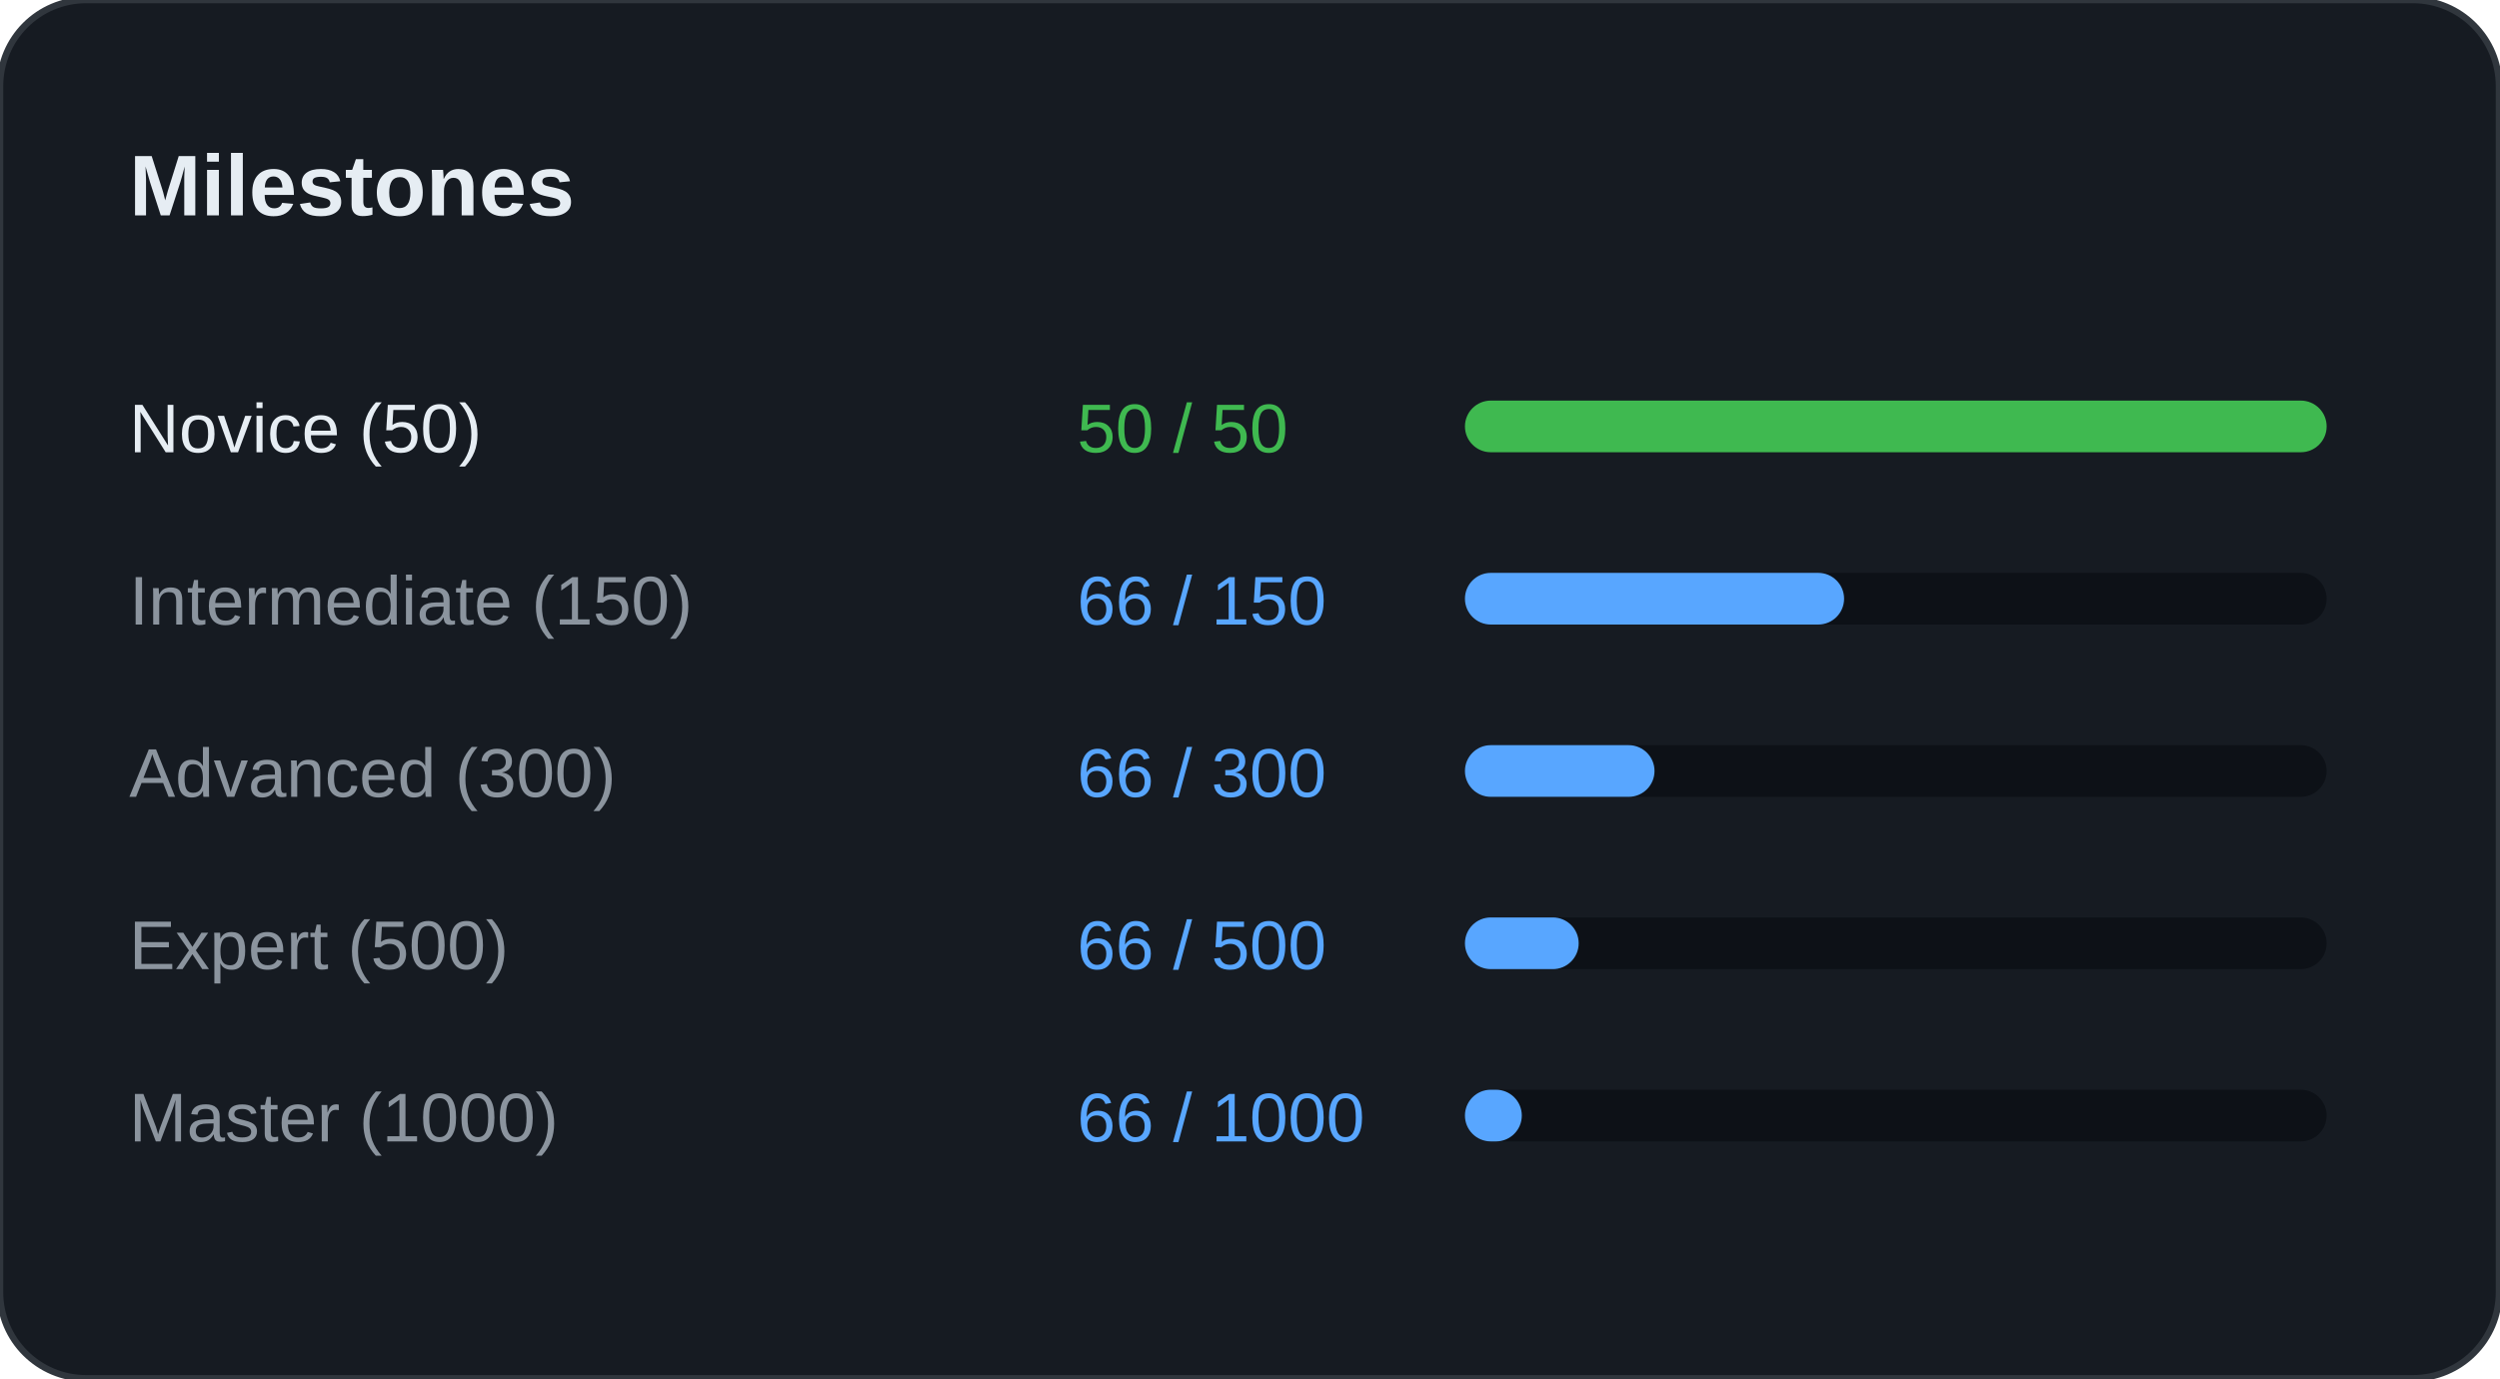
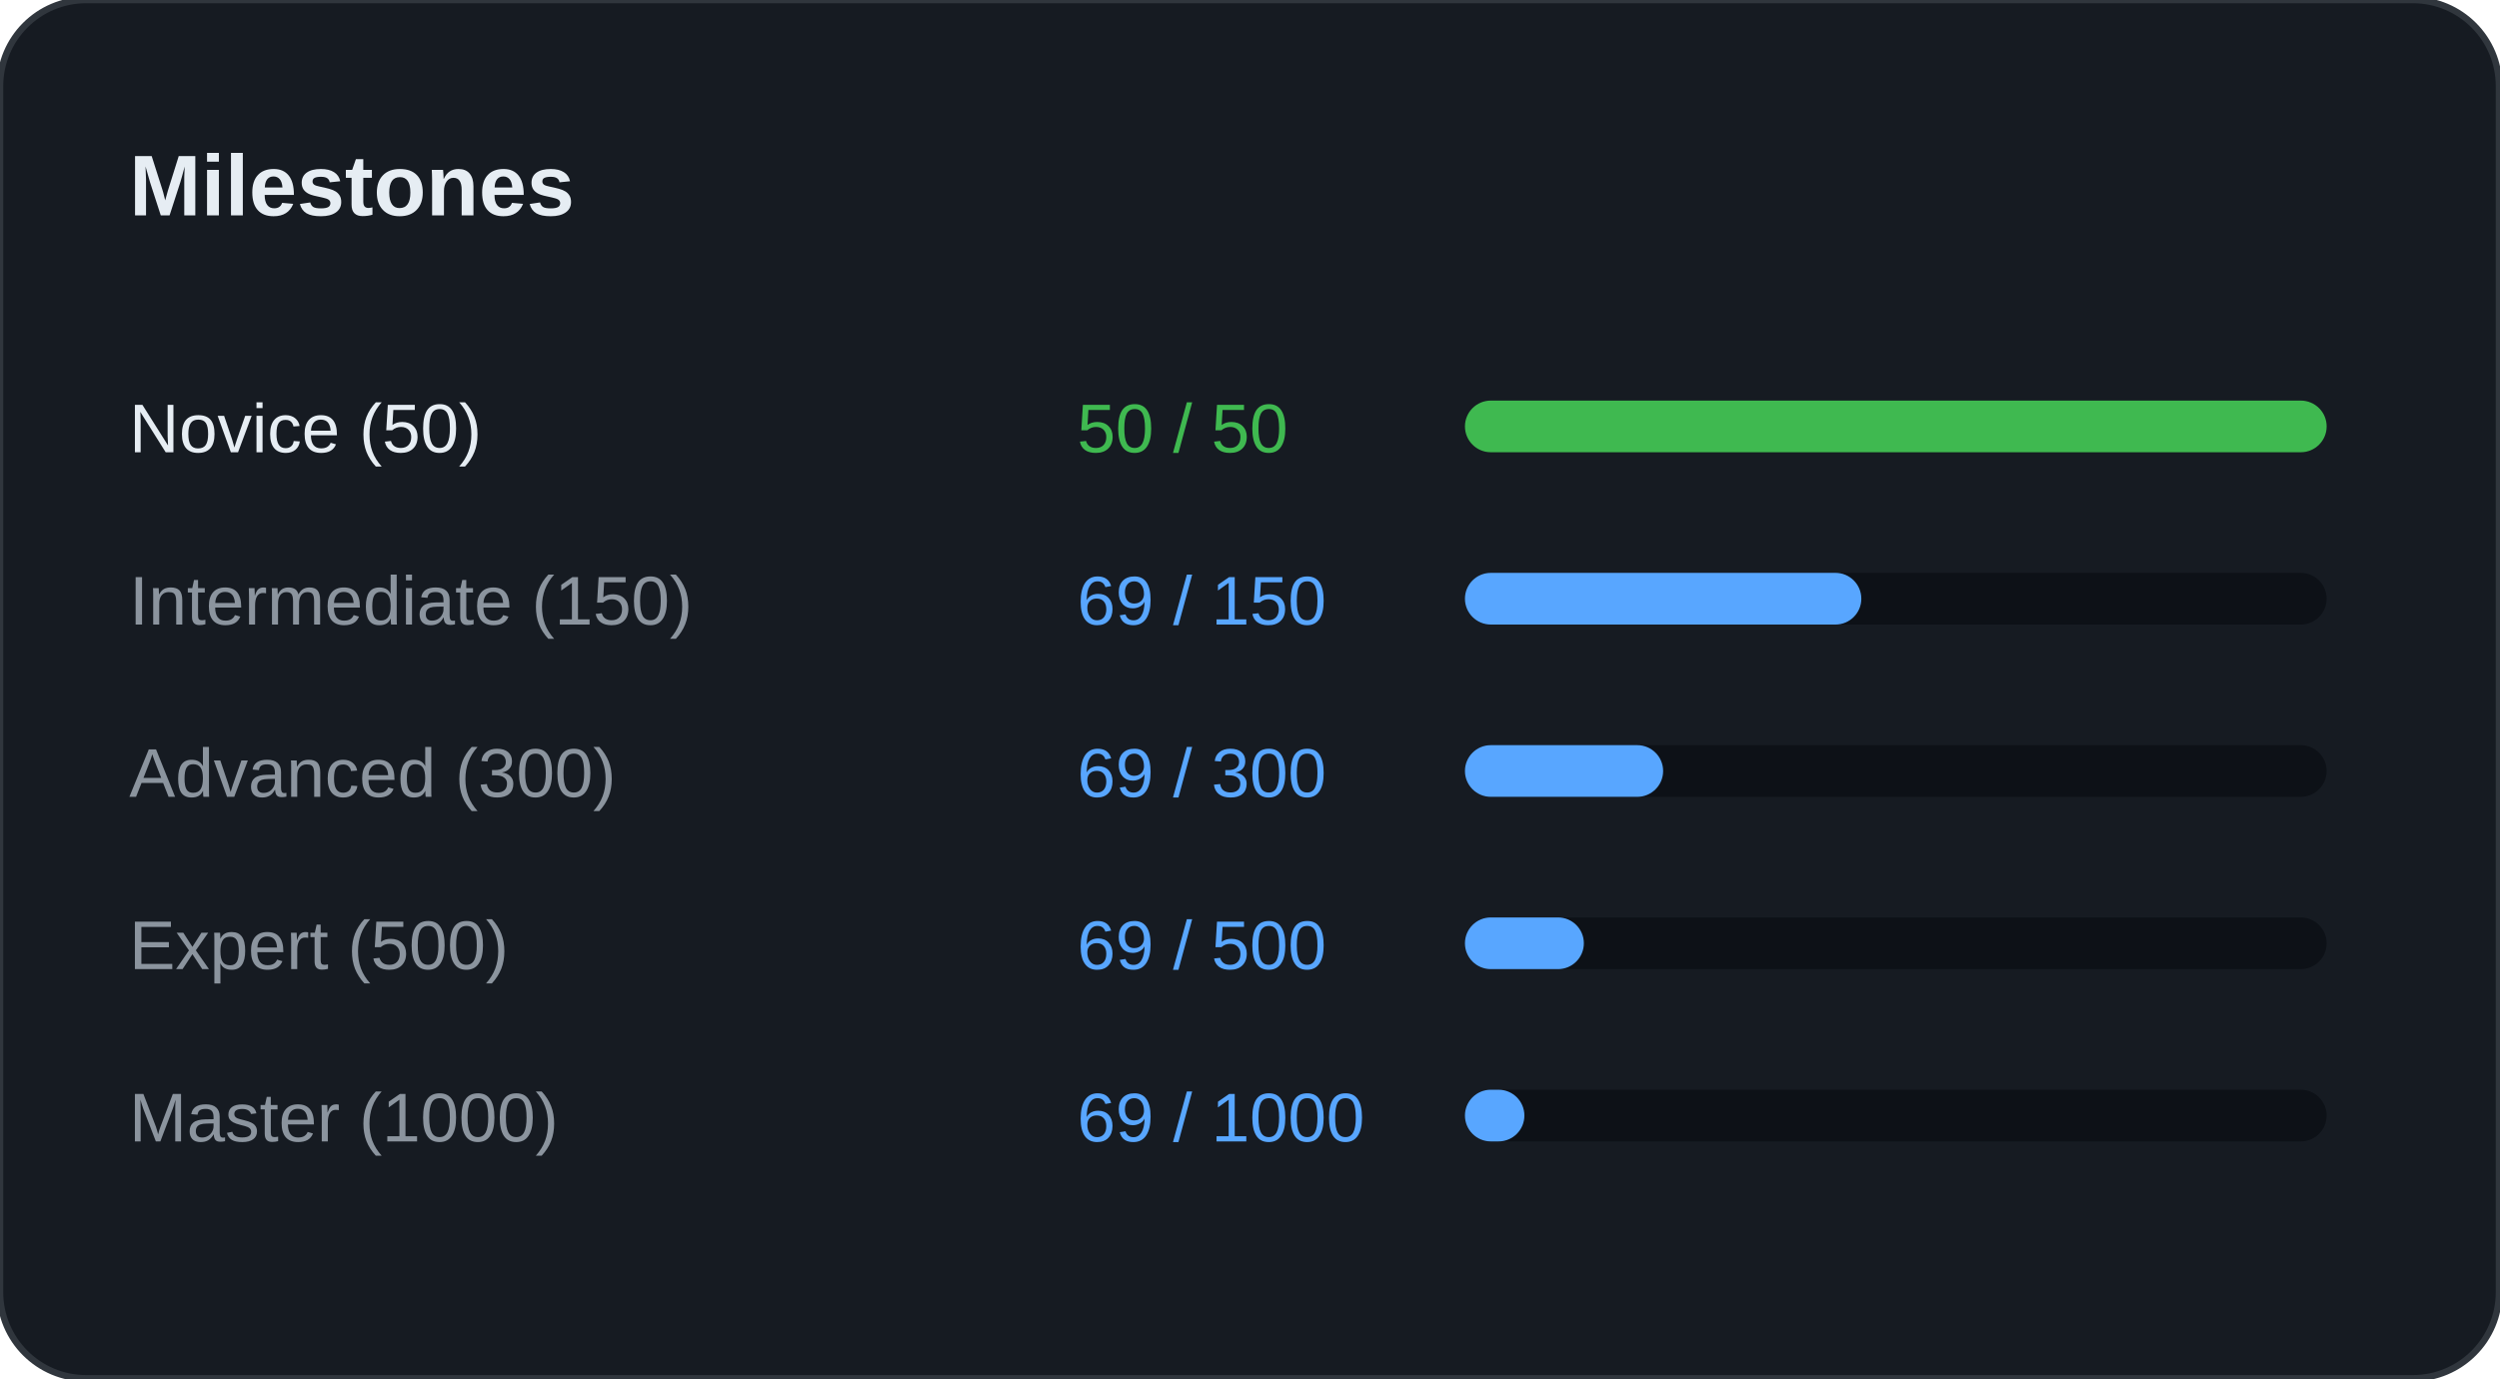
<svg xmlns="http://www.w3.org/2000/svg" width="100%" viewBox="0 0 580 320" preserveAspectRatio="xMidYMid meet">
  <rect width="580" height="320" rx="20" fill="#161B22" stroke="#30363D" stroke-width="1.5" />
  <text x="30" y="50" font-family="Segoe UI, Arial, sans-serif" font-size="20" font-weight="bold" fill="#E6EDF3">Milestones</text>
  <text x="30" y="105" font-family="Segoe UI, Arial, sans-serif" font-size="16" fill="#E6EDF3">Novice (50)</text>
  <text x="250" y="105" font-family="Segoe UI, Arial, sans-serif" font-size="16" fill="#3FB950">50 / 50</text>
  <rect x="340" y="93" width="200" height="12" rx="6" fill="#0D1117" />
  <rect x="340" y="93" width="200" height="12" rx="6" fill="#3FB950" />
  <text x="30" y="145" font-family="Segoe UI, Arial, sans-serif" font-size="16" fill="#8B949E">Intermediate (150)</text>
-   <text x="250" y="145" font-family="Segoe UI, Arial, sans-serif" font-size="16" fill="#58A6FF">66 / 150</text>
+   <text x="250" y="145" font-family="Segoe UI, Arial, sans-serif" font-size="16" fill="#58A6FF">69 / 150</text>
  <rect x="340" y="133" width="200" height="12" rx="6" fill="#0D1117" />
-   <rect x="340" y="133" width="88" height="12" rx="6" fill="#58A6FF" />
+   <rect x="340" y="133" width="92" height="12" rx="6" fill="#58A6FF" />
  <text x="30" y="185" font-family="Segoe UI, Arial, sans-serif" font-size="16" fill="#8B949E">Advanced (300)</text>
-   <text x="250" y="185" font-family="Segoe UI, Arial, sans-serif" font-size="16" fill="#58A6FF">66 / 300</text>
+   <text x="250" y="185" font-family="Segoe UI, Arial, sans-serif" font-size="16" fill="#58A6FF">69 / 300</text>
  <rect x="340" y="173" width="200" height="12" rx="6" fill="#0D1117" />
-   <rect x="340" y="173" width="44" height="12" rx="6" fill="#58A6FF" />
+   <rect x="340" y="173" width="46" height="12" rx="6" fill="#58A6FF" />
  <text x="30" y="225" font-family="Segoe UI, Arial, sans-serif" font-size="16" fill="#8B949E">Expert (500)</text>
-   <text x="250" y="225" font-family="Segoe UI, Arial, sans-serif" font-size="16" fill="#58A6FF">66 / 500</text>
+   <text x="250" y="225" font-family="Segoe UI, Arial, sans-serif" font-size="16" fill="#58A6FF">69 / 500</text>
  <rect x="340" y="213" width="200" height="12" rx="6" fill="#0D1117" />
-   <rect x="340" y="213" width="26.4" height="12" rx="6" fill="#58A6FF" />
+   <rect x="340" y="213" width="27.6" height="12" rx="6" fill="#58A6FF" />
  <text x="30" y="265" font-family="Segoe UI, Arial, sans-serif" font-size="16" fill="#8B949E">Master (1000)</text>
-   <text x="250" y="265" font-family="Segoe UI, Arial, sans-serif" font-size="16" fill="#58A6FF">66 / 1000</text>
+   <text x="250" y="265" font-family="Segoe UI, Arial, sans-serif" font-size="16" fill="#58A6FF">69 / 1000</text>
  <rect x="340" y="253" width="200" height="12" rx="6" fill="#0D1117" />
-   <rect x="340" y="253" width="13.2" height="12" rx="6" fill="#58A6FF" />
+   <rect x="340" y="253" width="13.8" height="12" rx="6" fill="#58A6FF" />
</svg>
